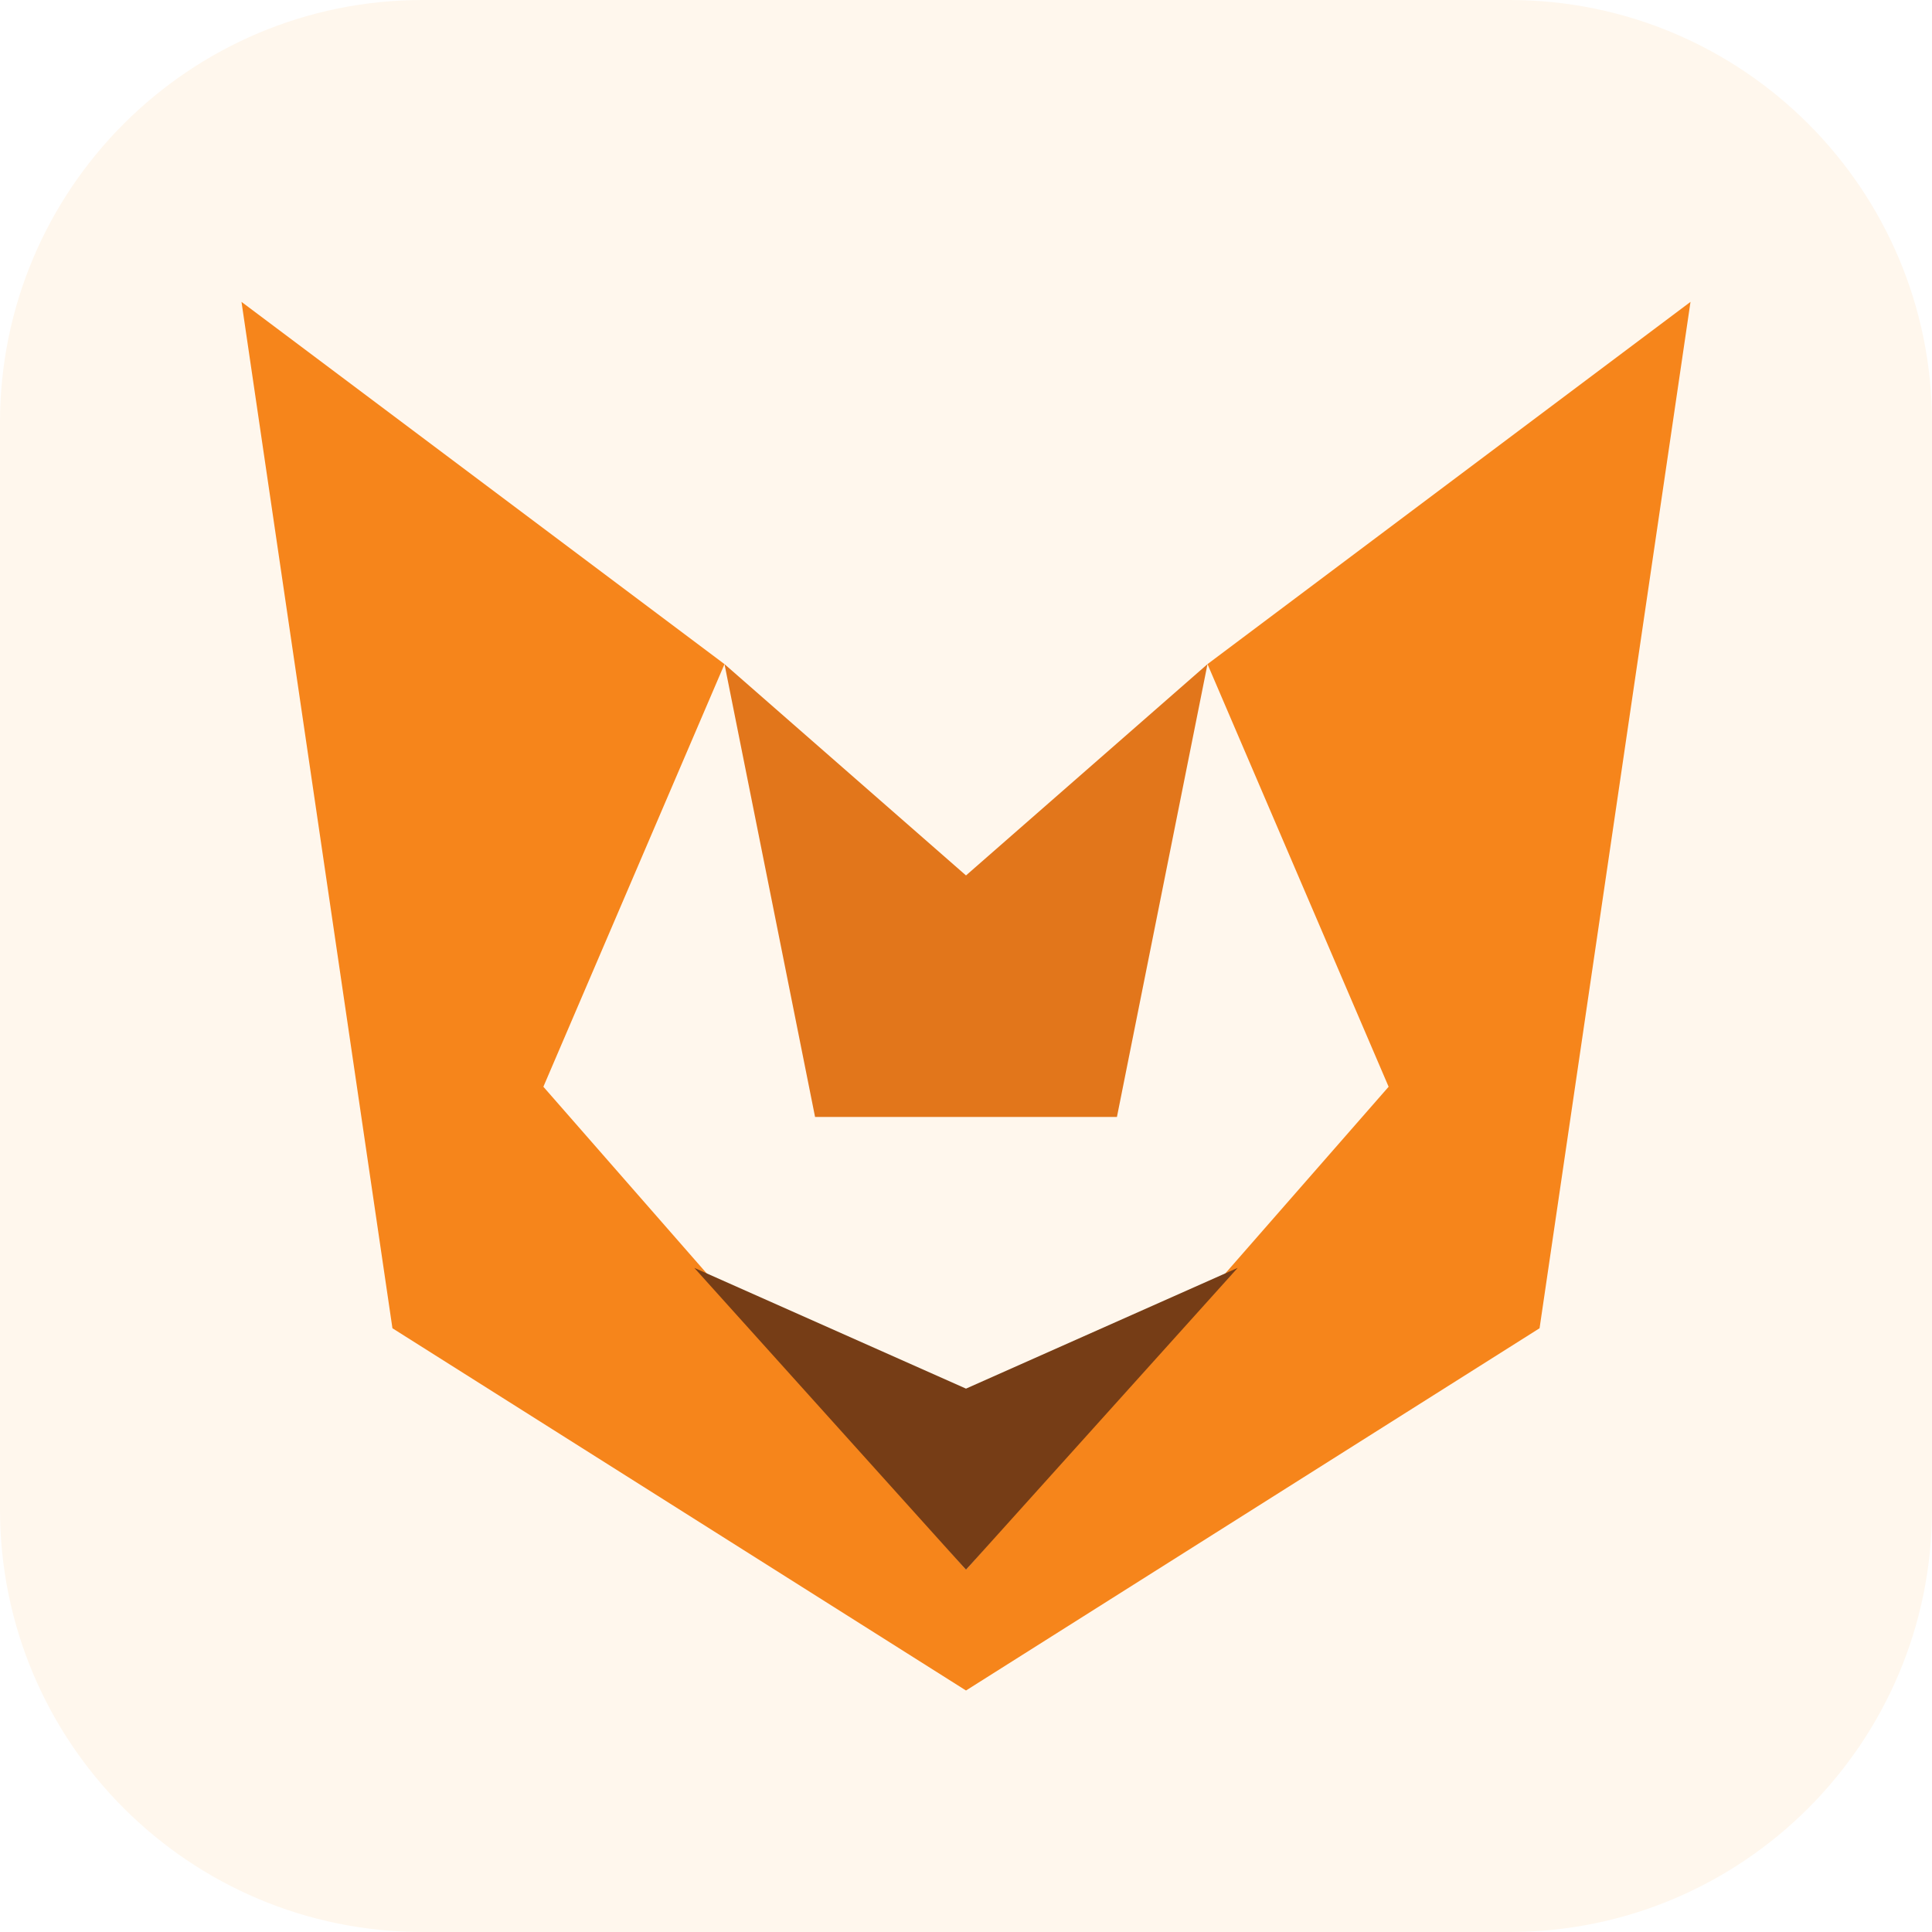
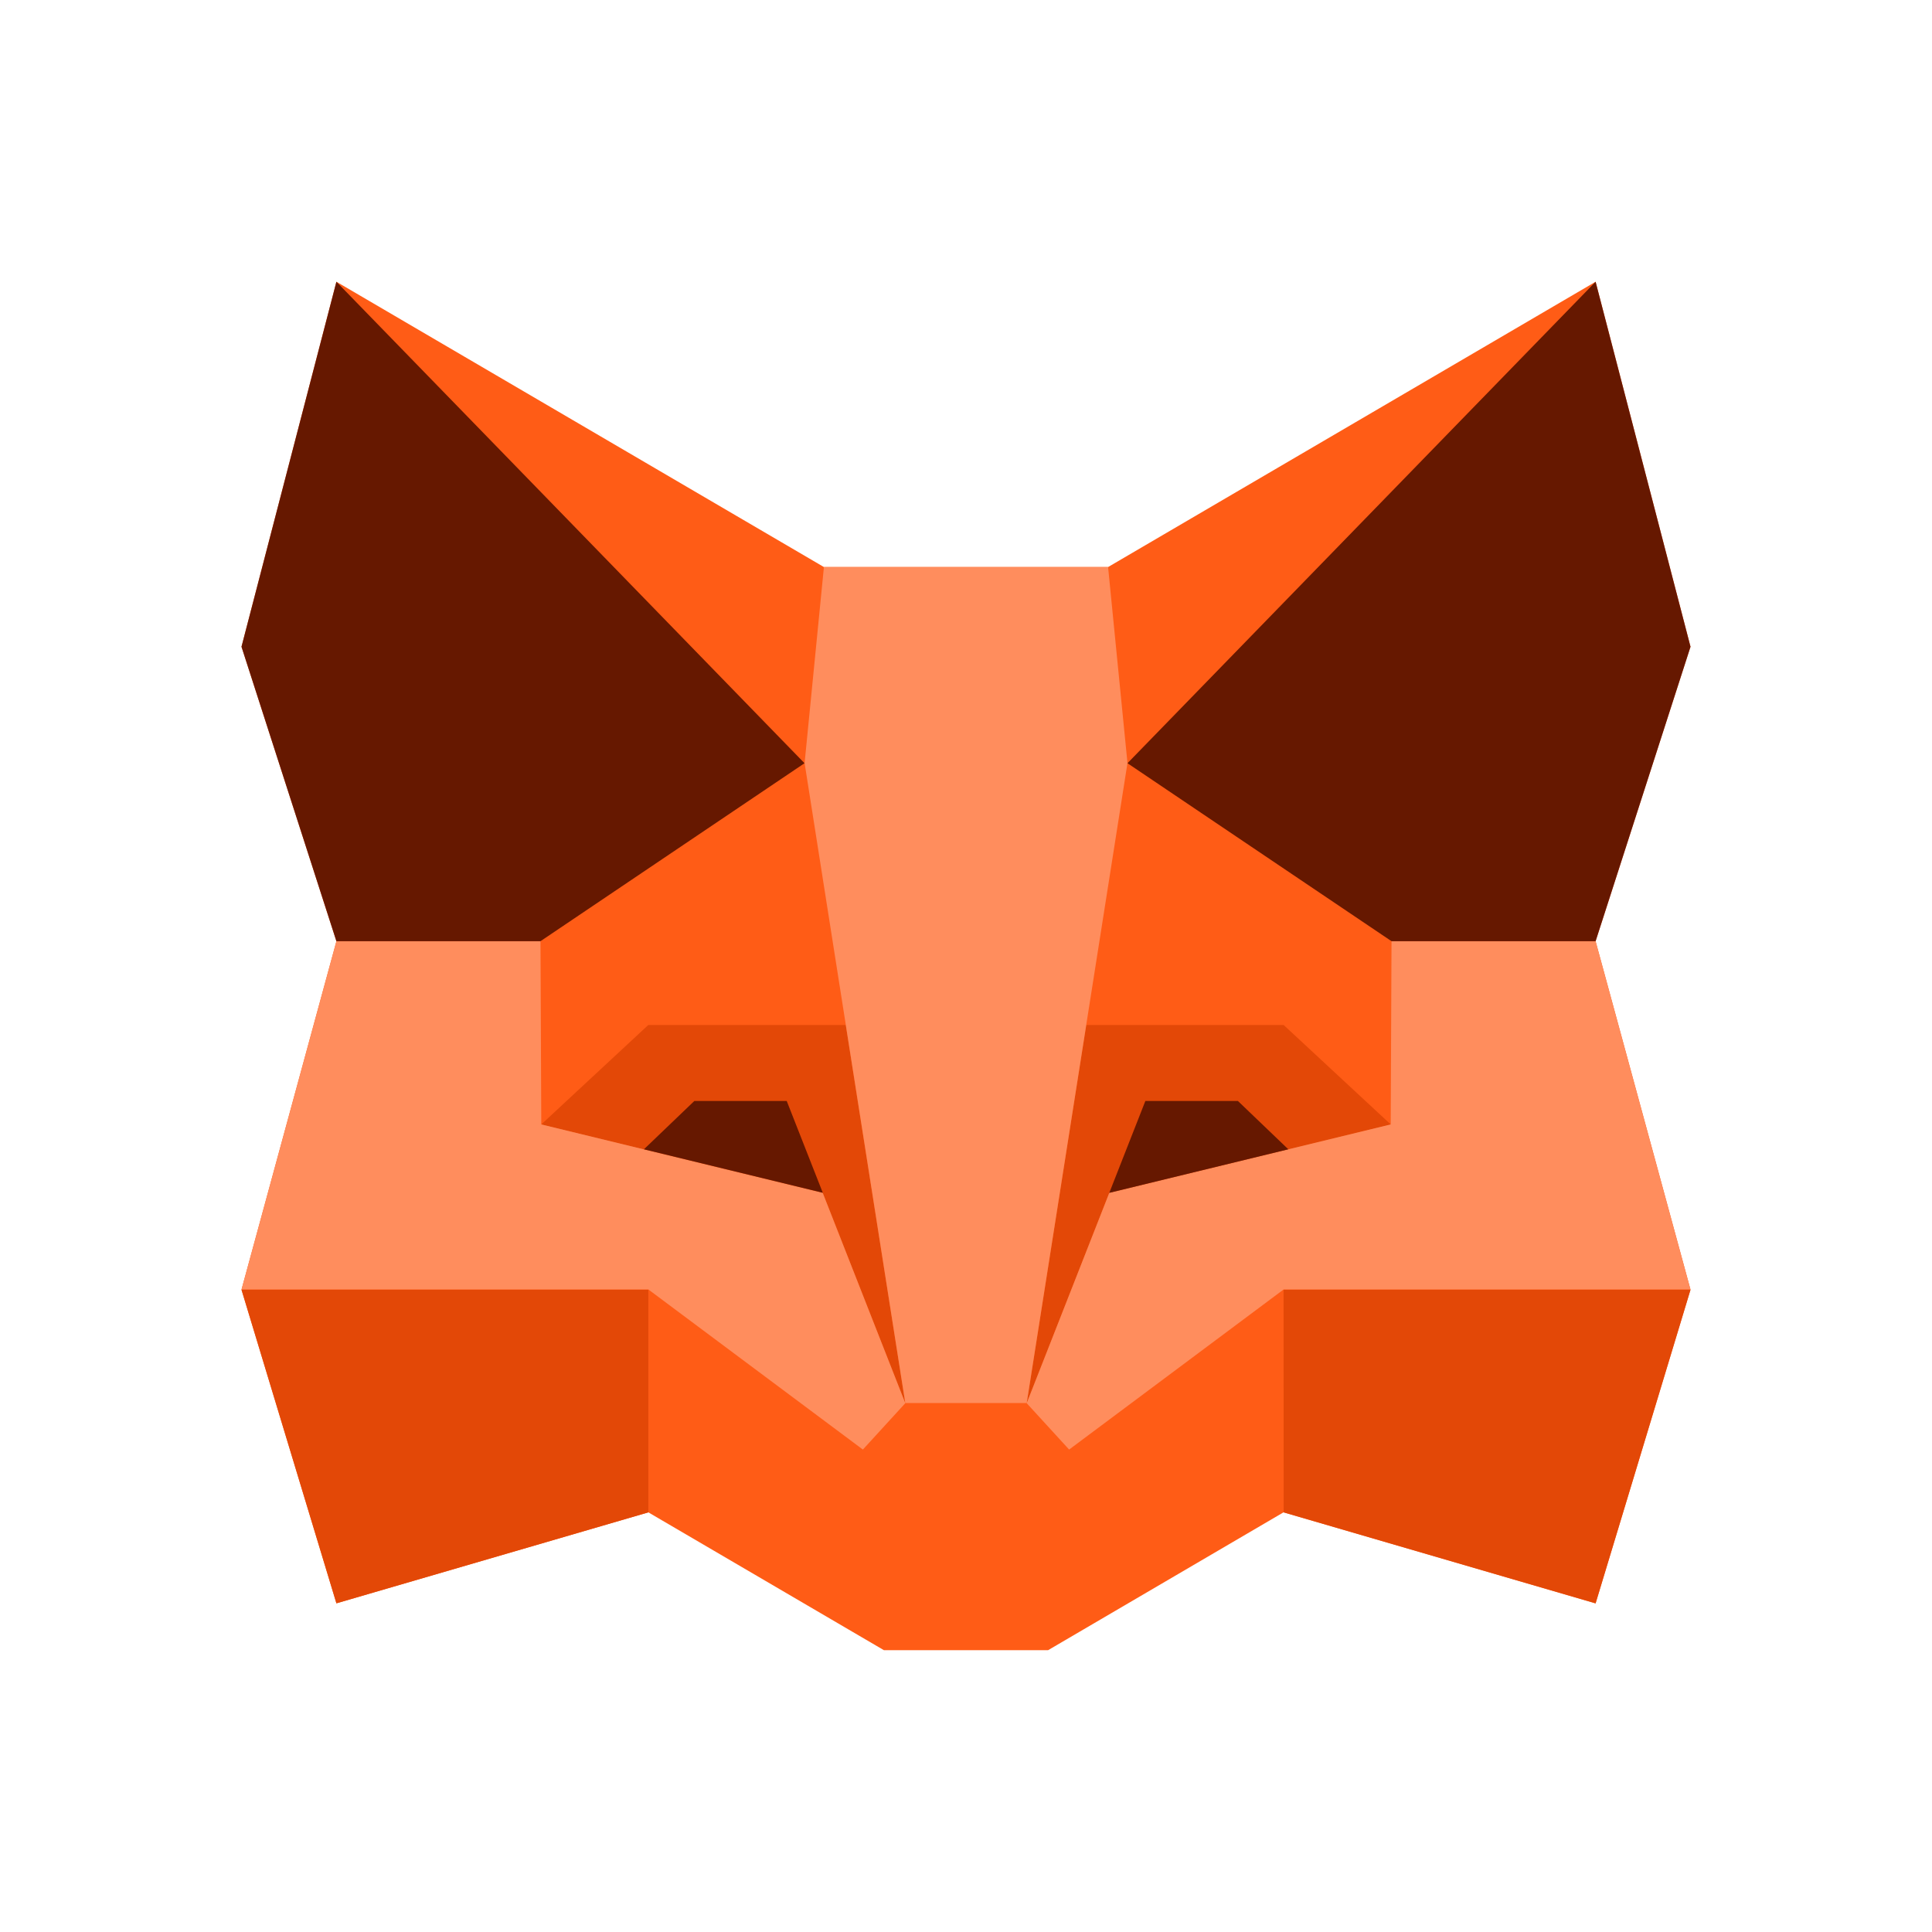
- <svg xmlns="http://www.w3.org/2000/svg" viewBox="0 0 64 64">
-   <rect width="64" height="64" rx="14" fill="#fff7ed" />
-   <path fill="#f6851b" d="M8 10l16 12-6 14 14 16 14-16-6-14 16-12-5 34-19 12-19-12z" />
-   <path fill="#e2761b" d="M24 22l8 7 8-7-3 15H27z" />
-   <path fill="#763d16" d="M23 42l9 4 9-4-9 10z" />
+ <svg xmlns="http://www.w3.org/2000/svg" viewBox="0 0 24 24">
+   <path fill="#FF5C16" d="m19.821 19.918-3.877-1.131-2.924 1.712h-2.04l-2.926-1.712-3.875 1.13L3 16.02l1.179-4.327L3 8.034 4.179 3.5l6.056 3.544h3.53L19.821 3.5 21 8.034l-1.179 3.658L21 16.02z" />
+   <path fill="#E34807" d="m8.054 18.787-3.875 1.13L3 16.022h5.054zm2.452-6.054.74 4.7-1.026-2.614-3.497-.85 1.33-1.236zm5.44 6.054 3.875 1.13L21 16.022h-5.055zm-2.452-6.054-.74 4.7 1.026-2.614 3.497-.85-1.331-1.236z" />
+   <path fill="#FF8D5D" d="m3 16.02 1.179-4.328h2.535l.01 2.276 3.496.85 1.026 2.613-.527.576-2.665-1.989H3zm18 0-1.179-4.328h-2.535l-.01 2.276-3.496.85-1.026 2.613.527.576 2.665-1.989H21zm-7.235-8.976h-3.53l-.24 2.435 1.251 7.95h1.508l1.252-7.95z" />
+   <path fill="#661800" d="M4.179 3.5 3 8.034l1.179 3.658h2.535l3.28-2.211zm5.594 10.177H8.625l-.626.6 2.222.54zM19.821 3.5 21 8.034l-1.179 3.658h-2.535l-3.28-2.211zm-5.593 10.177h1.15l.626.6-2.224.541z" />
</svg>
